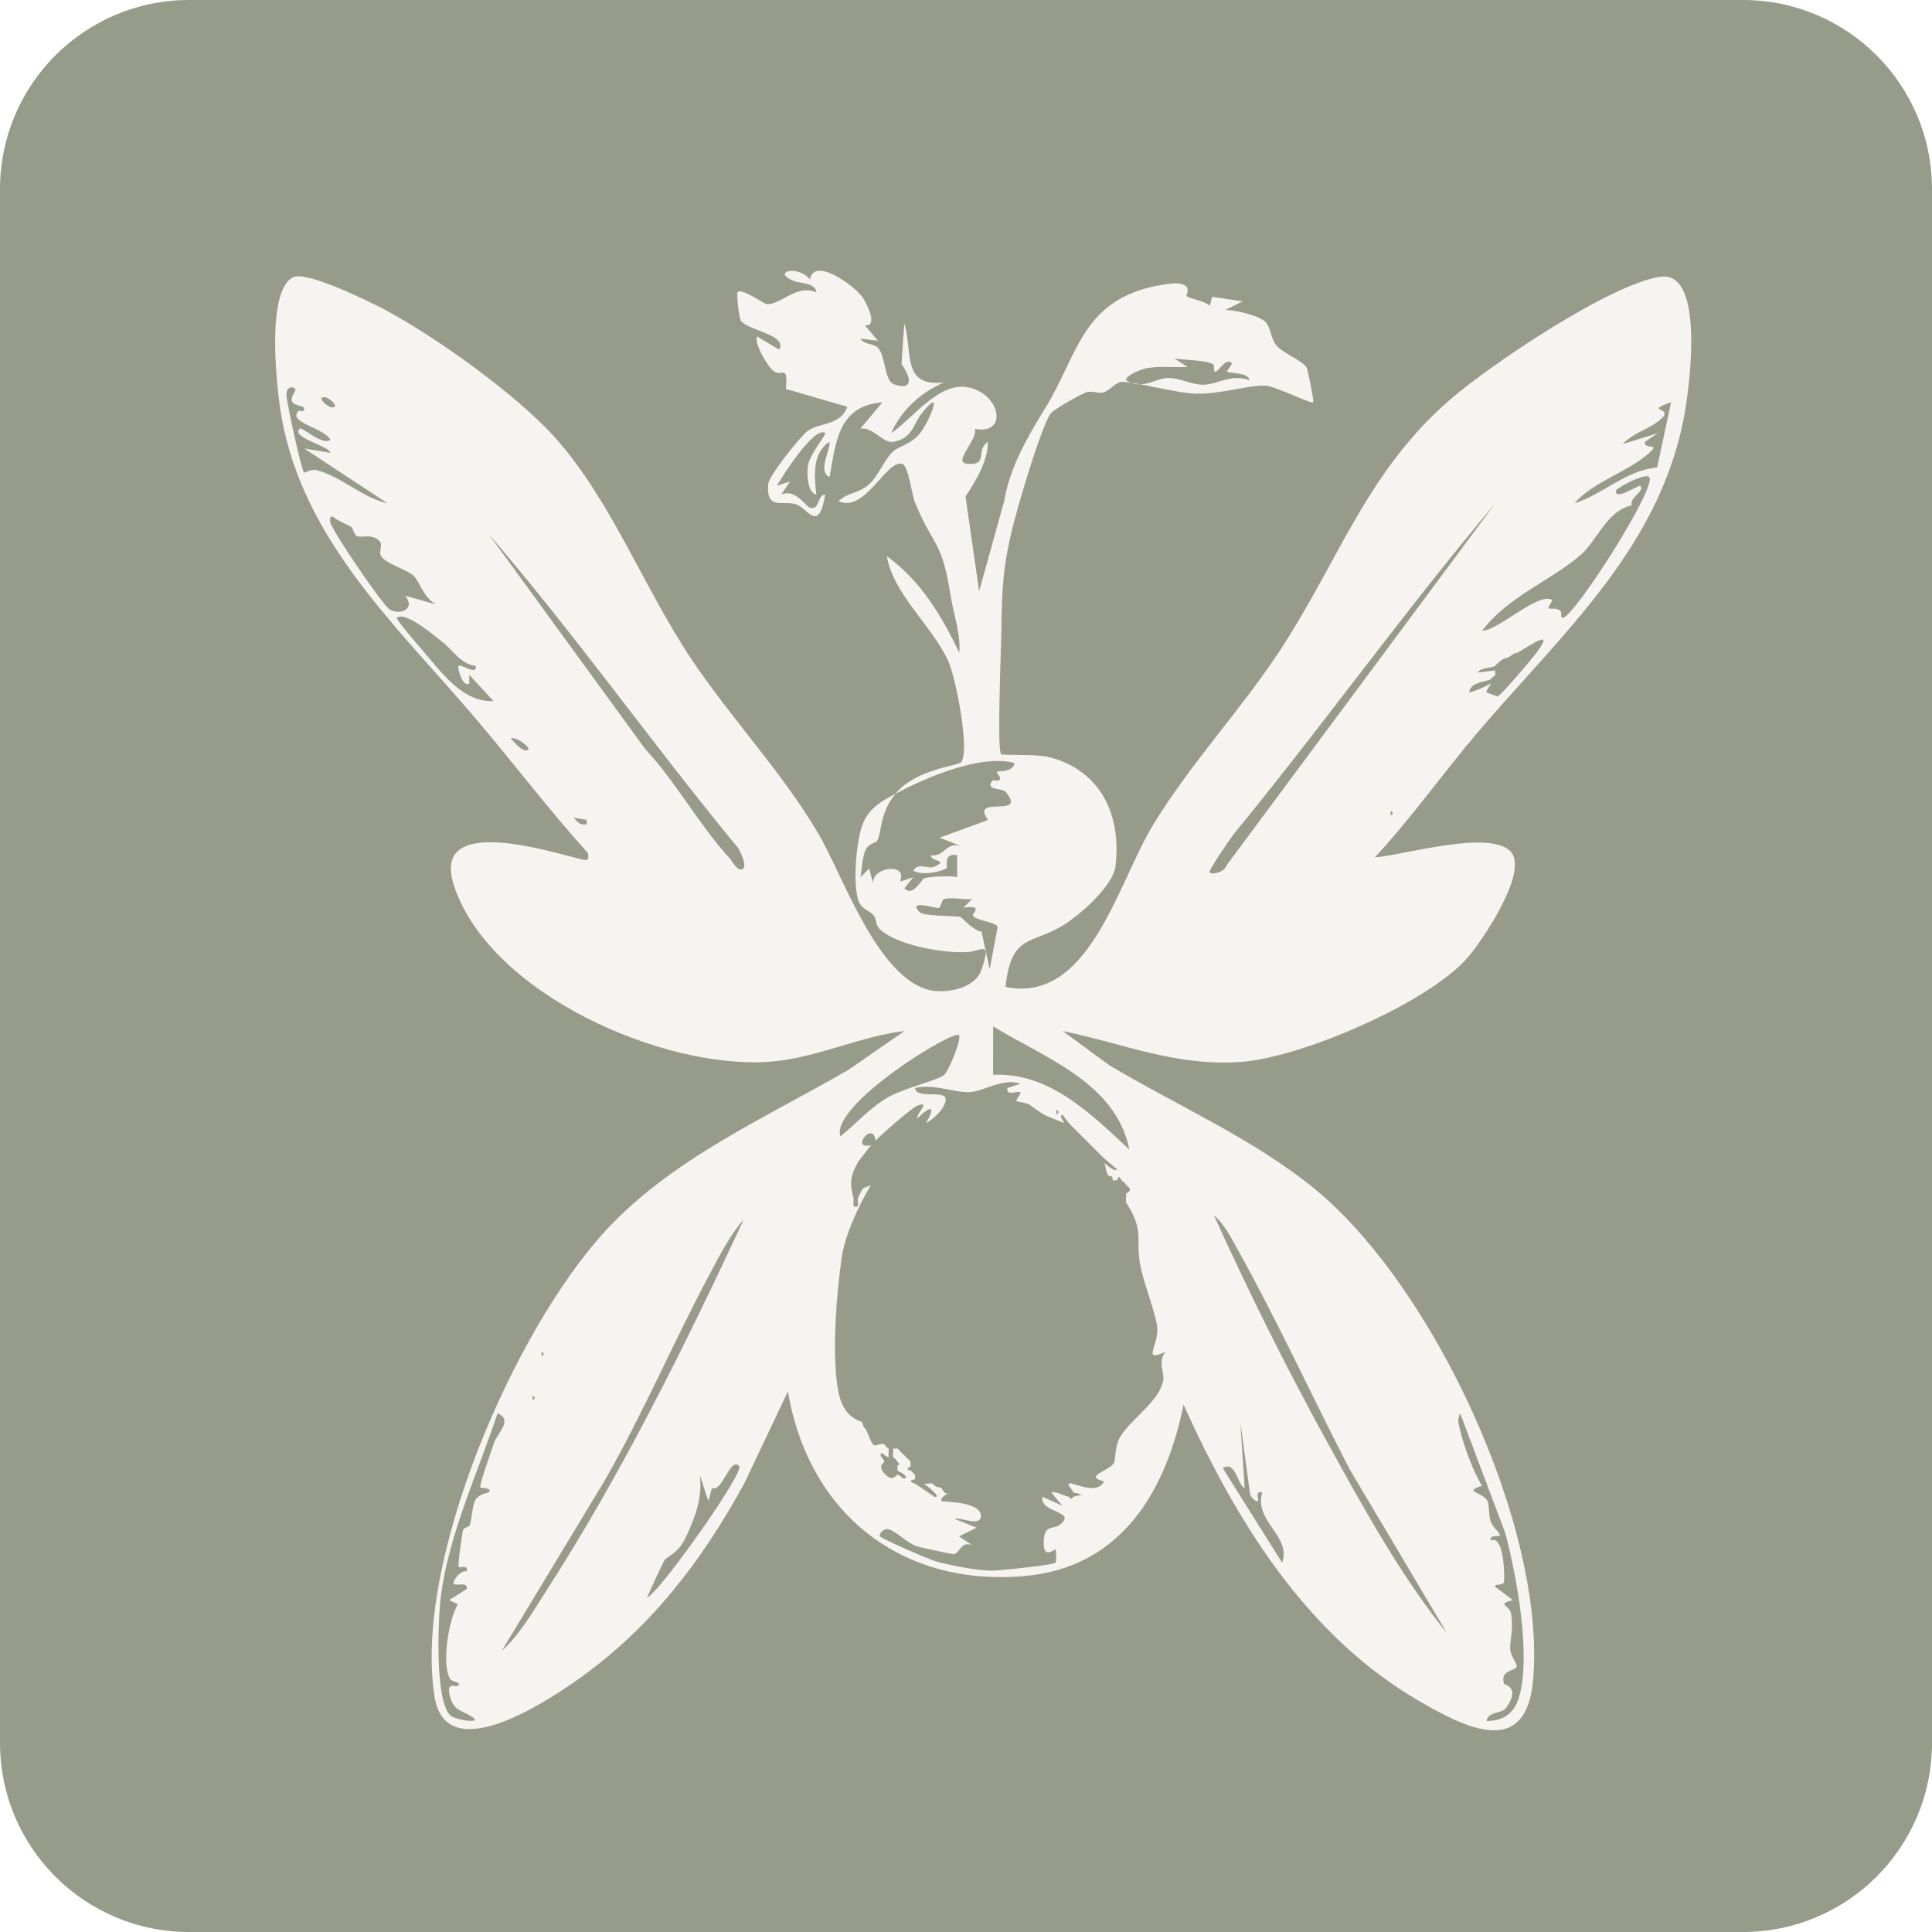
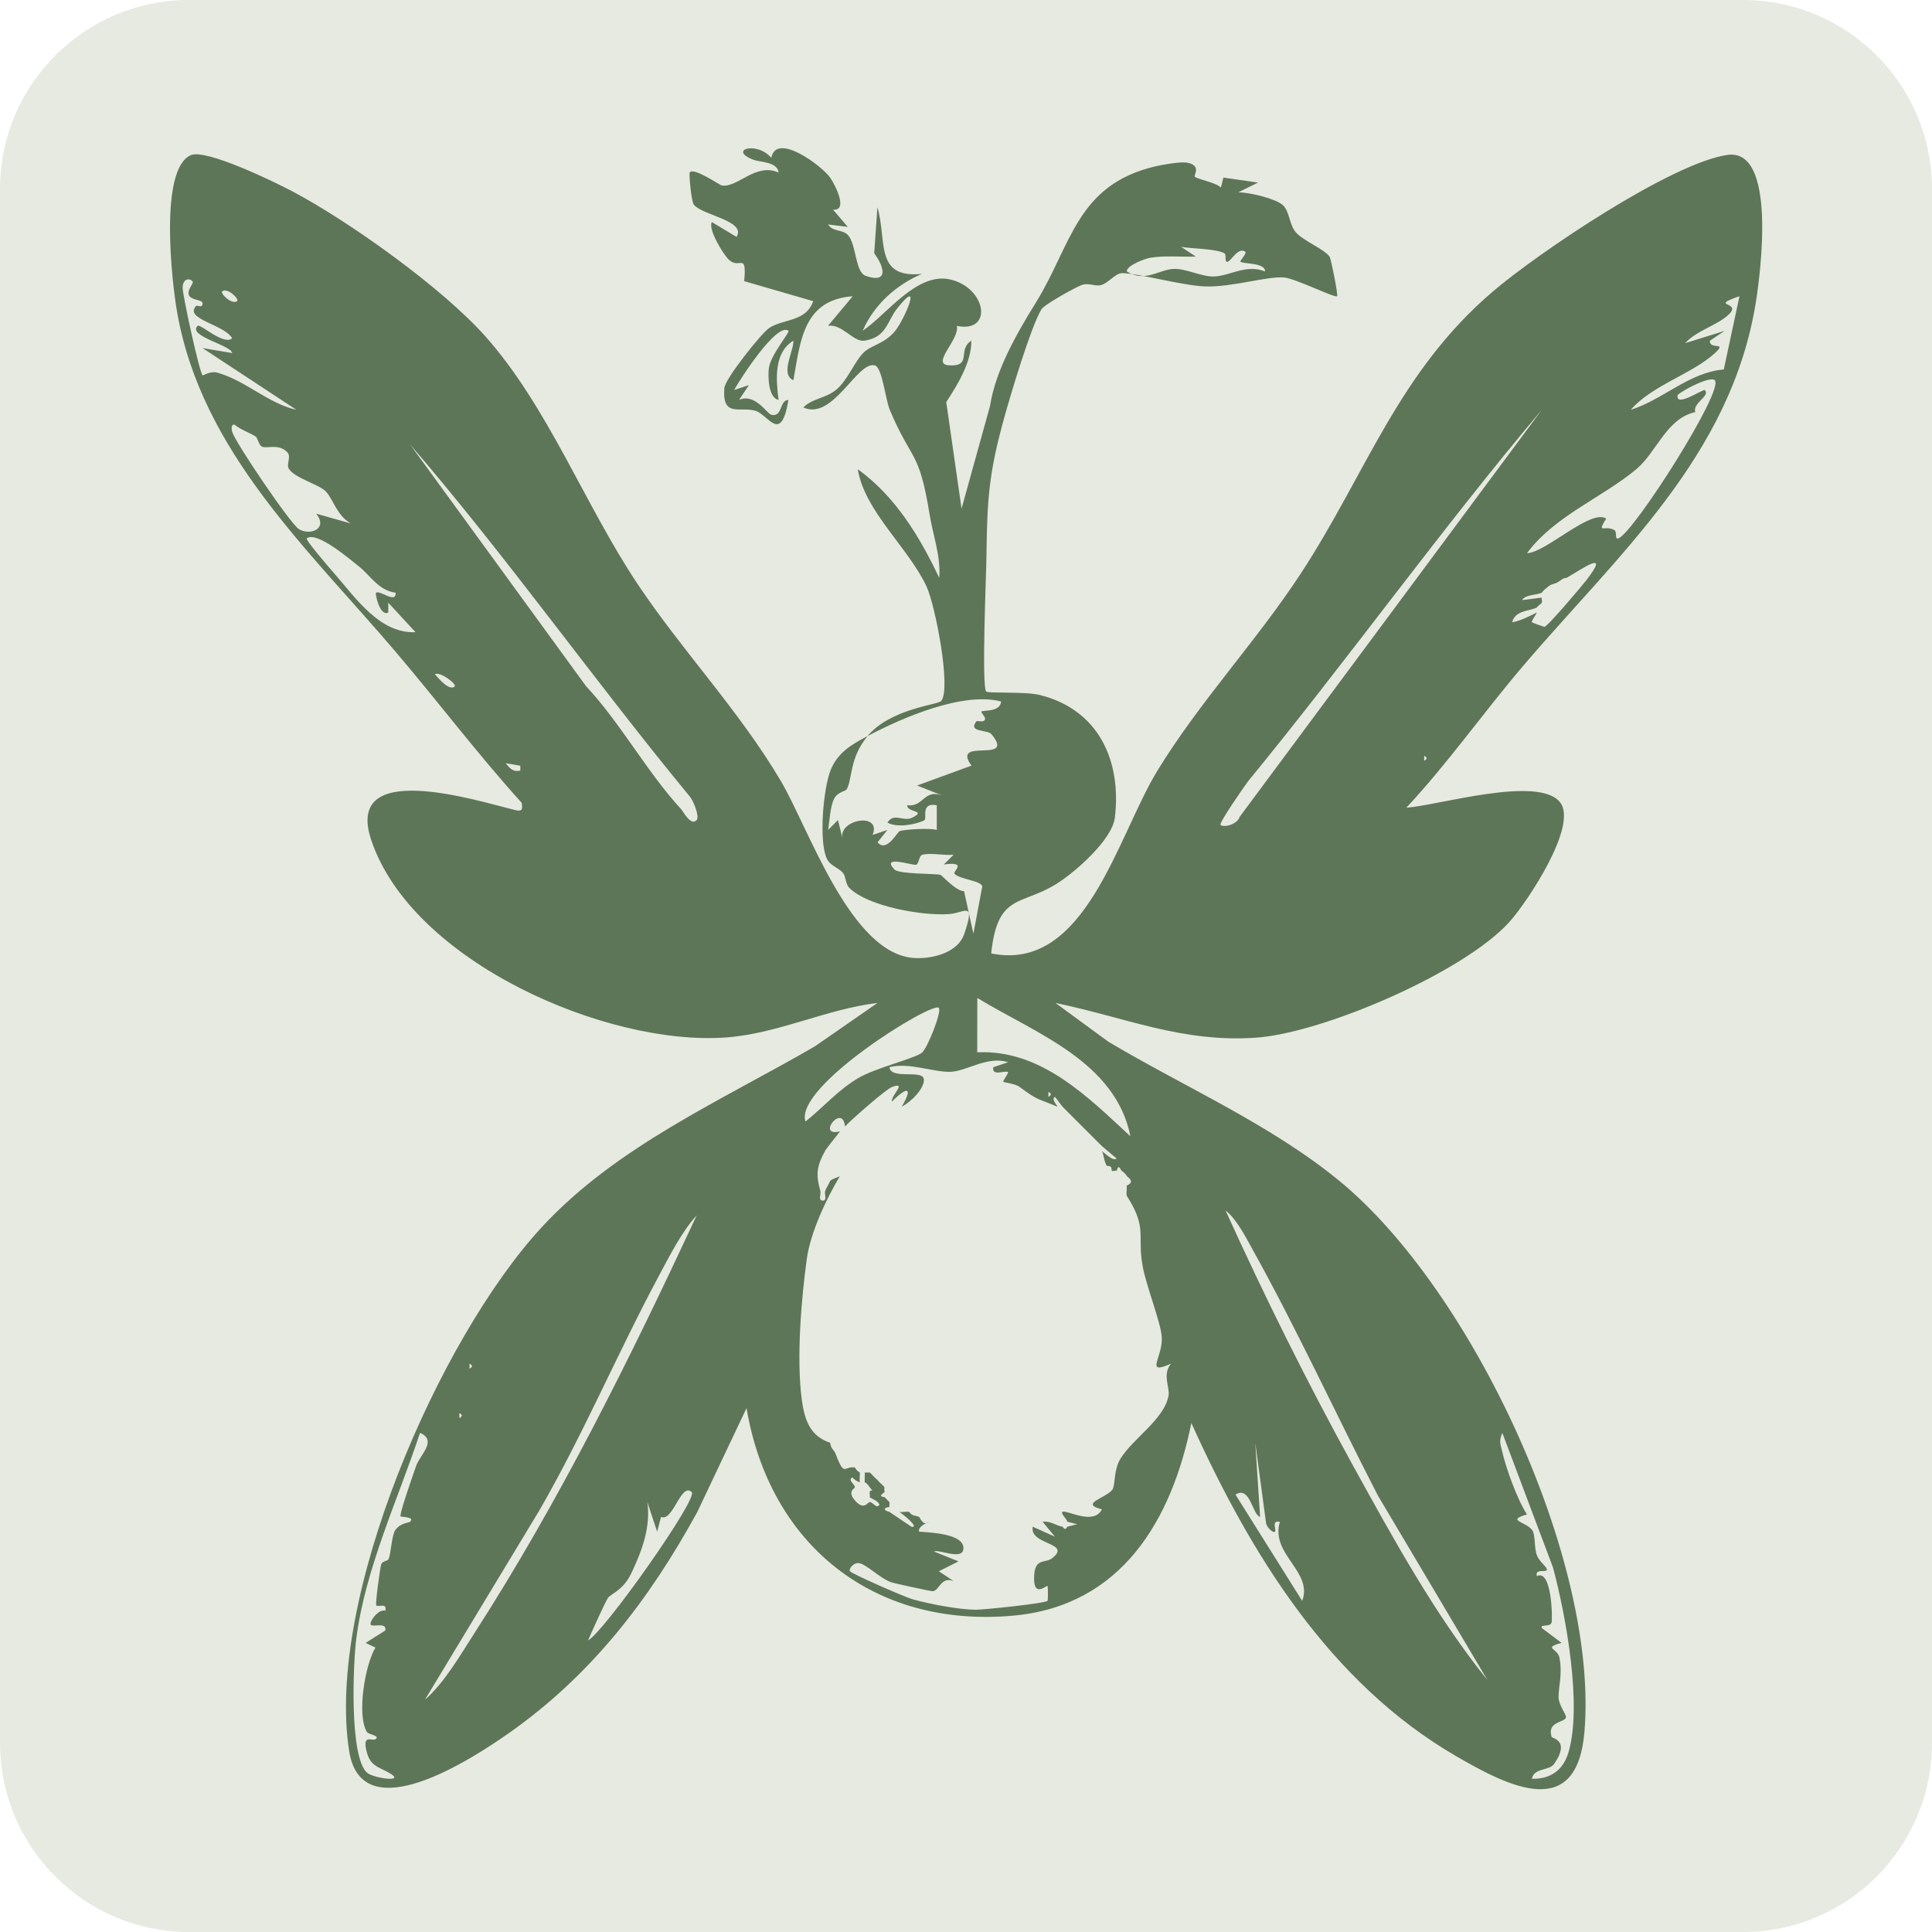
<svg xmlns="http://www.w3.org/2000/svg" id="Layer_2" data-name="Layer 2" viewBox="0 0 708.66 708.66">
  <defs>
    <style>
      .cls-1 {
-         fill: #979b8a;
+         fill: #5e7658;
      }

      .cls-2 {
-         fill: #f7f3f0;
+         fill: #e7eae1;
      }
    </style>
  </defs>
-   <g id="BACKGROUND">
-     <rect class="cls-1" width="708.66" height="708.66" rx="69.36" ry="69.36" />
-   </g>
  <g id="DIEGO_GONZALEZ" data-name="DIEGO GONZALEZ">
-     <path class="cls-2" d="M328.5,291.05c7.55-9,22.86-10.11,24.02-11.45,3.34-3.86-1.89-31.27-4.87-37.53-6.05-12.72-20.06-24.34-22.36-38.08,12.35,8.93,20.15,21.93,26.59,35.46.55-7.02-2.05-13.9-3.15-20.7-3.44-21.33-5.87-17.12-12.98-34.11-1.42-3.4-2.47-13.86-4.87-14.5-5.76-1.56-13.65,18.19-23.33,13.7,3-2.97,7.07-2.9,10.52-5.6,3.91-3.06,6.15-9.48,9.31-12.44,2.48-2.33,6.76-2.75,10.15-6.95,3.02-3.73,9.19-18.06.62-7.27-3.35,4.22-3.37,9.34-10.62,10.49-3.64.58-7.28-5.55-11.93-4.85l8.06-9.64c-16.06,1.21-17.04,14.32-19.36,27.38-4.46-1.89.21-9.65,0-12.89-6.47,3.95-5.67,12.82-4.84,19.34-3.38-.68-3.48-7.74-3.17-10.31.51-4.31,6.95-11.8,6.41-12.24-3.78-3-16.02,16.16-17.73,19.32l4.82-1.6-3.2,4.82c5.17-2.3,9.1,4.51,10.49,4.85,3.79.91,2.58-4.83,5.61-4.82-2.44,14.55-6.52,4.79-10.79,3.52-5.01-1.48-10.91,2.39-10.11-7.46.24-2.99,11.98-17.68,14.48-19.43,4.58-3.2,12.06-1.91,14.5-8.86l-22.51-6.53c.88-9.79-1.52-3.71-4.96-6.96-2.05-1.94-6.9-10.12-5.59-12.31l8.05,4.85c3.25-5.25-10.8-6.94-13.88-10.43-.92-1.05-1.65-10.08-1.4-10.55,1.05-1.96,9.82,4.08,10.39,4.18,5.13.96,11.11-7.55,18.6-4.2-.34-3.49-6.09-3.4-7.91-4.06-8.93-3.23.63-6.39,5.53-.75,1.61-8.55,16.62,2.69,19.23,6.52,1.88,2.75,5.83,10.92.9,10.39l4.83,5.64-6.44-.8c1.5,2.48,4.83,1.54,6.55,3.53,2.74,3.16,2.26,12.01,5.72,13.23,7.28,2.57,6.35-2.55,2.78-7.36l1.05-15.02c3.2,10.81-1.12,23.34,14.52,21.74-8.28,3.54-15.58,9.94-19.33,18.55,7.72-5.11,17.64-19.3,28.63-16.7,11.83,2.8,13.97,17.57,2.06,15.13,1.13,4.33-8.73,12.54-2.48,12.87,7.65.4,2.52-5.01,7.23-8.06.12,6.87-4.45,14.37-8.18,20.03l4.99,34.77,9.28-33.45c1.83-11.77,8.8-23.82,14.97-33.77,11.64-18.78,13.22-38.39,38.97-44.45,2.37-.56,8.04-1.54,10.08-1.25,5.23.76,2.36,4.22,2.8,4.63.96.86,6.78,1.85,8.52,3.52l.81-3.24,11.29,1.62-6.43,3.19c3.54-.03,12.06,2.02,14.45,4.1,2.26,1.95,2.04,6,4.16,8.74,2.19,2.84,9.56,5.67,11.21,8.22.35.55,2.79,12.29,2.4,12.82-.54.74-13.59-5.78-17.28-6.1-5.5-.48-16.69,3.14-25.5,2.94-7.44-.18-22.43-4.41-27.35-4.35-2.29.03-4.37,3.21-6.87,3.89-1.88.52-4.16-.87-6.36,0-2.25.88-12.15,6.34-13.09,7.92-3.49,5.85-9.84,27.17-11.97,34.79-5.16,18.43-5.74,27.02-5.95,45.5-.07,5.94-1.65,42.83-.08,44.41.62.62,12.8-.05,17.44,1.1,19.21,4.76,26.76,21.45,24.52,40.04-.86,7.14-12.72,17.59-18.83,21.46-11.77,7.45-19.43,3.04-21.51,22.83,30.72,6.29,41.12-38.14,54.15-59.5,13.82-22.64,32.33-42.26,46.83-64.41,21.4-32.69,31.73-65.62,62.71-92.06,14.79-12.62,58.24-41.91,76.49-44.52,16.12-2.31,10.8,38.52,9.27,48.06-8.1,50.39-45.15,82.49-76.16,118.93-12.86,15.12-24.3,31.45-37.86,45.98,10.25-.7,43.07-10.65,50.13-1.79,6.01,7.54-10.6,32.38-16.31,38.83-14.63,16.54-61.03,36.49-82.93,37.99-24.19,1.65-42.41-6.61-65.35-11.33l17.2,12.6c24.97,14.88,52.89,26.95,75.45,45.47,43.15,35.43,84.67,123.92,79.91,179.78-2.47,28.94-24.2,18.12-41.85,7.88-41.43-24.04-67.18-66.19-86.39-108.69-6.39,31.69-22.79,59.64-58.06,62.84-45.6,4.14-79.54-23.14-87.05-67.7l-16.08,33.9c-15.73,28.71-34.63,53.32-61.59,72.22-11.85,8.31-47.85,31.89-51.96,5.8-7.79-49.41,29.2-134.43,62.69-170.8,24.43-26.52,58.57-41.34,89.21-59.12l20.46-14.18c-16.75,2.01-32.25,9.94-49.19,11.24-39.08,3.01-102.83-24.74-116.01-64.52-8.76-26.43,34.14-12.82,46.8-9.69,2.44.6,2.69.02,2.31-2.32-14.34-15.86-27.24-32.94-41.08-49.22-28.44-33.46-63.29-65.15-71.33-110.85-1.75-9.93-5.92-46.69,4.47-51.21,4.95-2.15,27.38,8.75,33.26,11.87,18.73,9.94,48.58,31.32,62.62,47.01,20.44,22.82,32.6,55.12,49.74,80.85,14.67,22.02,33.33,41.54,46.84,64.41,9.21,15.59,22.86,56.82,43.77,57.79,5.88.27,14.02-1.77,16.08-7.87,3.72-11,.18-6.88-4.85-6.49-8.51.67-26.57-2.44-32.65-8.56-1.25-1.25-1.1-3.64-1.99-4.77-1.48-1.89-4.17-2.25-5.34-4.78-2.64-5.74-1.14-22.69,1.21-28.71,2.34-5.99,7.13-8.6,12.12-11.25-5.98,7.13-4.93,14.08-6.83,17.39-.38.67-2.93.79-4.1,3.06-1.28,2.51-1.49,7.23-1.95,10.18l3.19-3.21,1.61,6.43c-2.21-6.61,12.82-9.28,9.7-1.59l4.82-1.61-3.21,4.03c2.94,3.48,6.35-3.31,7.23-3.66,1.33-.53,9.91-1.1,12.1-.37v-8.06c-5.44-1.07-3.05,4.4-4.07,4.91-2.9,1.46-9.09,2.52-12.03.73,2.18-3.37,5.16-.14,8.07-1.58,5-2.47-1.75-1.61-1.62-4.06,5.36.68,5.3-5.26,11.27-3.26l-8.04-3.19,17.74-6.48c-6.87-9.53,14.71-.3,6.53-10.26-1.3-1.59-7.85-.49-4.9-4.22.26-.33,2.72.7,2.82-.84.04-.6-1.43-2.09-1.22-2.32.52-.54,6.18.26,6.43-3.29-12.41-3.24-32.19,5.23-43.53,11.27M444.89,133.55c-2.75-1.5-10.54-1.44-14.12-2.1l4.82,3.19c-4.97.15-9.96-.42-14.93.39-1.36.22-7.56,2.36-7.62,4.44,6.04,3.73,10.46-.61,15.26-.82,4.08-.18,8.9,2.5,12.97,2.47,5.26-.04,10.58-4.17,16.89-1.65.14-3-7.49-2.37-8.07-3.23-.15-.23,2.22-2.75,1.63-3.19-2.23-1.66-4.47,2.75-5.65,3.21-1.38.54-.31-2.25-1.18-2.72M108.32,142.74c-1.17-1.32-3.4-.77-3.23,2.38.16,3.05,5.46,27.22,6.47,28.26.17.17,2.49-1.51,4.78-.88,9.25,2.55,16.44,9.98,25.83,12.13l-30.62-20.15,9.66,1.63c-.29-2.59-14.7-5.54-11.26-8.88.82-.8,8.65,6.56,11.26,4.04-2.69-4.57-15.71-6.2-11.78-10.49.45-.49,1.99.89,2.13-.8.11-1.32-3.07-.95-4.22-2.38-1.34-1.66,1.51-4.26.98-4.86M122.83,149.15c.82-.64-3.15-4.51-4.84-3.19-.82.64,3.15,4.51,4.84,3.19M612.95,147.56c-10.71,3.71,1.85,1.44-4.02,6.44-3.85,3.28-10.08,4.88-13.7,8.88l12.89-4.02-4.82,3.23c-.19,3.14,5.94.11,1.64,4.05-7.43,6.81-20.57,10.51-27.45,18.49,10.54-3.33,19.02-12.21,30.35-13.16l5.11-23.9ZM604.89,174.97c-1.47-1.47-10.37,3.17-12.1,4.82-.9,4.34,8.39-2.11,8.87-1.6,1.85,1.98-4.09,4.18-3.13,7.18-9.32,2.01-12.65,13.06-19.09,18.51-10.91,9.23-26.79,15.3-35.8,27.51,5.99-.09,20.93-14.61,25.81-11.26-3.17,5.22-.44,1.94,2.69,3.73,1.01.58-.03,3.21,1.32,2.7,5.08-1.93,34.63-48.39,31.44-51.58M443.67,320.05c1.23.96,5.56-.28,6.22-2.63l98.56-132.78c-33,39.15-63.15,81.32-95.74,121.09-1.24,1.6-9.71,13.8-9.04,14.32M128.79,193.26c-2.25-1.33-4.73-2.12-6.78-3.78-1.22-.25-1.03,1.55-.77,2.38,1.13,3.64,18.89,29.82,21.69,31.65,3.48,2.27,9.76.07,5.7-5l11.28,3.2c-4.54-2.55-5.79-8-8.11-10.41-2.27-2.36-10.18-4.36-12.06-7.38-1.01-1.62.99-4.01-.67-5.59-2.93-2.79-6.75-.85-8.24-1.72-.99-.58-1.3-2.9-2.05-3.34M272.76,318.45c.99-1.11-1.09-6.54-2.49-7.97-30.99-37.6-59.33-77.78-90.99-114.56l57.39,78.83c11.19,11.95,19.99,28.17,30.93,40.01.8.86,3.28,5.79,5.17,3.68M162.37,235.56c-2.34-1.83-13.62-11.57-16.81-8.99-.56.45,7.8,10.1,8.84,11.29,7.26,8.3,14.96,19.78,26.62,19.31l-8.88-9.63v3.21c-2.77,1.43-4.36-6.21-4.01-6.45,1.37-.95,6.56,3.74,6.43,0-5.75-.8-8.13-5.57-12.2-8.75M556.53,239.46c-1.22-.06-2.33,1.25-3.23,1.61-1.3.53-1.93.42-3.22,1.61-.59.54-1.08.79-1.61,1.61-1.77.86-5.29.53-6.47,2.42l6.47-.81c-.22.4.21,1.15,0,1.61-.25.54-1.42,1.07-1.61,1.61-2.42,1.23-7.16.91-8.06,4.82,2.46-.38,5.8-2.04,8.06-3.21-.3.78-1.96,2.92-1.62,3.21.17.14,3.86,1.48,4.07,1.48,1.02-.02,12.22-13.32,13.66-15.18,8.15-10.52-1.38-3.66-6.43-.79M193.77,274.91c.94-.73-4.73-5.03-6.42-4.03,1.36,1.5,4.6,5.45,6.42,4.03M510.09,297.18v1.93c1.05-.54,1.05-1.08,0-1.61M215.22,300.74l-4.79-.84c1.43,1.74,2.44,2.95,4.79,2.42v-1.58ZM356.6,329.76c-3.2.35-7.2-.71-10.19,0-1.26.3-1.05,3.07-2.11,3.27-1.25.24-11.54-3.3-7.04,1.52,1.5,1.6,13.2,1.29,15.05,1.78.45.12,5.04,5.33,7.68,5.31l3.04,13.87,2.89-15.38c-.17-1.94-7.56-2.31-9.08-4.21-.58-.72,4.46-4.05-3.46-2.99l3.21-3.19ZM414.25,421.64c-4.91-24.5-31.09-33.63-49.95-45.14l-.03,17.74c20.79-.98,36.01,14.49,49.97,27.4M308.25,416.8c5.93-4.71,10.58-10.25,17.24-14.19,5.63-3.33,18.39-6.35,20.76-8.26,1.74-1.41,6.53-13.33,5.5-14.63-1.84-2.32-47.29,25.62-43.5,37.08M390.46,411.97c-7.07-2.93-6.3-1.99-12.41-6.47-1.52-1.12-5.07-1.38-5.3-1.66-.15-.18,1.81-3.01,1.61-3.14-1.02-.73-5.35,1.56-4.86-1.61l4.82-1.61c-6.58-2.18-13.47,2.87-18.65,3.11-5.42.26-13.66-3.19-20.03-1.5.41,4.2,11.02.6,11.23,4,.19,3.05-4.39,7.53-7.22,8.86,3.8-6.41,1.81-6.69-3.22-1.61-.4-1.98,5.21-6.65.04-4.78-1.94.7-13.34,10.7-15.34,12.88-.74-7.75-9.55,3.52-1.61,1.61-.58.7-4.58,5.78-4.77,6.14-2.87,5.25-3.17,7.8-1.68,13.21.32,1.17-.79,3.24.81,3.24s.41-2.15.81-3.24c.27-.75,1.11-2.07,1.61-3.22.68-.75,3.04-1.24,3.22-1.61-4.5,7.48-9.67,18.51-10.84,27.06-1.8,13.16-3.43,32.41-1.64,45.88.87,6.54,2.61,11.9,9.26,14.13.24,2,1.31,2.45,1.61,3.22,3.16,8.24,2.7,4.32,6.45,4.84.49.76.74,1.19,1.61,1.61.07,1.06-.13,2.18,0,3.22-.91-.27-1.78-.87-2.43-1.58-1.62.94.83,2.14.82,3.19,0,.47-2.47,1.21-.17,4.07,3.09,3.82,4.36.78,5,.77,1.11-.01,2.27,2.45,3.19.82-.66-1.39-2.37-1.72-3.19-2.43.17-.33-.07-1.03,0-1.61.16-1.26,1.75.46,0-1.61-.51-.61-.58-1.11-1.61-1.61-.09-1.06.08-2.16,0-3.22.48.09,1.11.02,1.61,0,.54.34,1.03,1.12,1.61,1.61.56.47,1.11,1.07,1.61,1.61.5.54,1.21,1.05,1.61,1.61-.15.33.03,1.04,0,1.61-.01.16-2.53,1.36,0,1.61l1.61,1.61c.08.51-.02,1.09,0,1.61-2.06.29-2.02,1.05,0,1.61l7.23,4.87c2.78.32-2.92-4.19-4-4.87.98.2,2.28-.22,3.23,0,1.13,1.55,2.27,1.12,3.22,1.61.31.16,1.28,3.23,3.22,1.61-1.14.58-3.61,1.64-3.22,3.21,3.32.29,14.93.59,14.47,5.67-.35,3.81-8.07-.03-9.63.82l8.04,3.23-6.42,3.22,4.82,3.19c-4.36-1.64-4.69,3.55-7.05,3.3-1.1-.12-12.32-2.54-13.42-2.94-3.44-1.25-7.69-5.54-10.06-6.14-2.2-.55-3.73,1.94-3.32,2.53.65.93,18,8.51,20.62,9.23,5.55,1.52,14.97,3.34,20.5,3.37,2.58.01,22.58-2.05,23.38-2.91.17-.18.15-4.57-.02-4.84-.25-.38-4.98,4.46-4.33-3.8.41-5.33,3.65-3.59,5.76-5.2,6.85-5.23-7.48-4.27-6.24-10.33l7.21,3.25-4-4.85c2.41-.4,4.22,1.21,6.45,1.6.27.05.72,1.61,1.61,0l3.24-.81-3.24-.81c-.12-.79-2.28-2.76-1.61-3.21,1.24-.83,10.19,4.6,12.89-.83-7.43-1.89,1.15-3.58,3.38-6.38,1.08-1.34.32-6.32,2.68-10.14,4.1-6.65,14.22-12.78,15.69-20.56.49-2.62-2.16-6.99.82-10.45-8.92,4-2.47-2.18-3.05-8.89-.43-4.98-5.08-16.51-6.24-22.96-1.84-10.26,1.66-12.21-5.21-22.98-.16-1.02.17-2.21,0-3.23,3.04-1.37.28-2.7,0-3.22-.36-.67-1-1.18-1.61-1.61-.33-.24-1.02-2.59-1.61,0-.36-.26-1.25.25-1.61,0-.24-.37.31-1.77-1.61-1.61-1.04-1.61-1-3.77-1.61-4.84,1.12.83,3.62,3.4,4.8,2.44l-4.8-4.05-1.61-1.61c-.53-.55-1.07-1.08-1.61-1.61-.54-.53-1.07-1.08-1.61-1.61-.54-.54-1.07-1.08-1.61-1.61-.54-.53-1.08-1.07-1.61-1.61-.54-.54-1.08-1.07-1.61-1.61-.53-.54-1.06-1.09-1.61-1.61l-1.61-1.61-2.44-3.19c-1.22.67.22,2.11.82,3.19M387.5,406.51v2.23c1.05-.54,1.05-1.07,0-1.61M530.71,598.99l-35.73-60.18c-13.73-26.58-26.26-53.97-40.8-80.12-2.33-4.18-5.17-9.92-8.89-12.86,12.82,28.24,26.66,56.14,41.63,83.31,13.04,23.68,26.87,48.89,43.79,69.85M184.11,605.44c6.42-5.64,11.43-14.42,16.14-21.73,27.82-43.19,50.83-89.75,72.5-136.27-4.76,5.16-8.75,13.05-12.11,19.31-13.59,25.33-24.79,51.97-39.19,76.9l-37.35,61.79ZM198.65,495.97v1.45c1.05-.54,1.05-1.08,0-1.61M195.34,512.53v1.01c1.05-.54,1.05-1.08,0-1.61M176.19,545.65c-.59-.63,4.26-14.11,5.03-16.43,1.17-3.54,7.09-8.35,1.29-10.83-7.16,21.63-17.88,44.32-20.79,67.09-1.07,8.37-2.28,38.33,3.45,43.72,1.94,1.83,13.23,3.44,7.22.07-3.61-2.03-6.21-2.17-7.38-7.24-1.27-5.48,1.85-2.95,2.95-3.71,1.73-1.18-2.25-1.46-2.81-2.39-3.3-5.47-.62-21.83,2.81-27.5l-3.21-1.52,6.43-4.06c.64-3.26-5.27-.39-4.82-2.39.36-1.55,2.81-4.62,4.82-4.06.66-2.77-2.35-1.01-2.94-1.75-.41-.53,1.23-11.99,1.57-13.29.33-1.3,2.18-1.04,2.5-1.94.77-2.15,1-7.85,2.18-9.41,1.77-2.35,4.3-2.24,4.75-2.64,1.78-1.58-2.9-1.56-3.06-1.73M545.24,631.22c5.88.19,10.1-2.73,11.83-8.31,4.72-15.24-.76-44.99-4.95-60.62l-16.53-43.9c-1.11,2.7-.69,3.29-.15,5.68,1.35,5.93,4.99,15.99,8.19,20.92-7.04,2.06-.26,2.28,1.76,5.2.95,1.37.63,5.42,1.32,7.69.71,2.34,2.91,3.73,3.36,4.84.67,1.62-4.03-.42-3.21,2.39,4.92-2.43,5.12,13.95,4.79,15.15-.45,1.62-3.78.42-3.18,1.8l6.44,4.85c-6.24,1.68-1.27,1.74-.69,4.83,1.01,5.4-.28,9.14-.28,12.85,0,2.59,2.51,5.62,2.42,6.57-.2,1.82-6.28,1.21-4.7,6.39.16.53,6.22,1.14.83,8.85-1.61,2.3-6.55,1.22-7.24,4.83M461.39,550.62c-.68.57-2.76-1.64-2.89-2.75l-3.54-26.27,1.58,24.17c-2.51-.54-3.21-10.31-8.03-7.26l21.76,34.67c3.63-9.59-10.48-15.16-7.28-25.78-2.93-.64-1.02,2.72-1.61,3.22M271.16,537.74c-3.48-3.47-6.11,9.81-10.03,8.05l-1.28,4.82-3.19-9.66c1.13,8.11-1.67,15.64-5.05,22.84-2.55,5.43-5.58,6.43-7.58,8.15-.72.62-5.72,11.84-6.71,14.14,5.25-2.75,35.93-46.26,33.84-48.35" />
+     <g>
+       <rect class="cls-2" width="708.66" height="708.66" rx="69.36" ry="69.36" />
+       <path class="cls-1" d="M318.22,269.98c8.49-10.12,25.7-11.37,27.01-12.87,3.75-4.34-2.12-35.16-5.47-42.2-6.81-14.3-22.56-27.36-25.14-42.82,13.88,10.04,22.65,24.66,29.9,39.87.61-7.89-2.31-15.62-3.54-23.27-3.87-23.98-6.6-19.25-14.6-38.35-1.6-3.82-2.78-15.58-5.48-16.31-6.48-1.75-15.35,20.45-26.24,15.41,3.37-3.34,7.95-3.26,11.83-6.3,4.4-3.44,6.92-10.66,10.47-13.99,2.79-2.62,7.6-3.09,11.41-7.81,3.4-4.19,10.33-20.31.7-8.18-3.77,4.75-3.78,10.5-11.94,11.8-4.1.65-8.18-6.24-13.41-5.46l9.07-10.84c-18.06,1.36-19.16,16.1-21.77,30.79-5.01-2.13.23-10.86,0-14.49-7.28,4.44-6.37,14.41-5.44,21.74-3.8-.76-3.91-8.71-3.57-11.6.57-4.85,7.82-13.27,7.21-13.76-4.25-3.37-18.02,18.17-19.94,21.72l5.42-1.8-3.6,5.42c5.81-2.59,10.23,5.07,11.8,5.45,4.26,1.03,2.9-5.43,6.3-5.42-2.74,16.36-7.34,5.38-12.13,3.96-5.64-1.67-12.27,2.69-11.37-8.39.27-3.36,13.47-19.88,16.28-21.85,5.14-3.6,13.56-2.15,16.3-9.96l-25.31-7.34c.99-11-1.71-4.17-5.58-7.83-2.31-2.19-7.76-11.38-6.28-13.85l9.05,5.45c3.66-5.9-12.14-7.81-15.6-11.73-1.04-1.18-1.86-11.33-1.58-11.86,1.18-2.21,11.04,4.58,11.69,4.7,5.77,1.08,12.49-8.49,20.92-4.72-.38-3.93-6.84-3.83-8.89-4.57-10.04-3.63.71-7.18,6.22-.84,1.81-9.61,18.68,3.03,21.62,7.33,2.11,3.09,6.55,12.28,1.01,11.68l5.43,6.34-7.24-.9c1.69,2.79,5.43,1.73,7.36,3.97,3.08,3.55,2.54,13.5,6.43,14.87,8.19,2.89,7.14-2.86,3.13-8.28l1.18-16.88c3.6,12.16-1.26,26.24,16.33,24.45-9.31,3.97-17.52,11.17-21.73,20.85,8.68-5.74,19.83-21.7,32.19-18.78,13.3,3.15,15.71,19.75,2.32,17.01,1.27,4.87-9.81,14.1-2.79,14.47,8.6.45,2.83-5.64,8.12-9.06.13,7.72-5.01,16.16-9.19,22.53l5.61,39.09,10.43-37.61c2.06-13.23,9.9-26.78,16.83-37.97,13.08-21.12,14.86-43.16,43.81-49.97,2.66-.63,9.04-1.73,11.33-1.4,5.88.85,2.65,4.75,3.15,5.2,1.08.97,7.62,2.07,9.58,3.96l.91-3.64,12.7,1.82-7.23,3.59c3.97-.03,13.56,2.27,16.25,4.61,2.54,2.19,2.3,6.75,4.68,9.83,2.46,3.19,10.74,6.37,12.61,9.24.4.61,3.13,13.82,2.7,14.41-.61.83-15.28-6.5-19.43-6.86-6.19-.54-18.77,3.53-28.67,3.3-8.36-.2-25.22-4.96-30.75-4.89-2.57.03-4.91,3.61-7.73,4.38-2.12.58-4.68-.98-7.16,0-2.53.99-13.66,7.13-14.72,8.9-3.92,6.58-11.06,30.55-13.46,39.11-5.8,20.72-6.45,30.38-6.69,51.16-.07,6.68-1.86,48.16-.09,49.93.69.7,14.39-.06,19.61,1.24,21.6,5.35,30.09,24.11,27.57,45.02-.97,8.02-14.3,19.78-21.17,24.12-13.24,8.38-21.85,3.42-24.19,25.67,34.54,7.07,46.23-42.88,60.89-66.9,15.53-25.45,36.35-47.52,52.66-72.43,24.06-36.76,35.67-73.78,70.51-103.51,16.63-14.19,65.48-47.12,86-50.06,18.12-2.59,12.15,43.31,10.42,54.03-9.11,56.66-50.77,92.75-85.63,133.72-14.46,17-27.32,35.36-42.57,51.7,11.53-.79,48.43-11.97,56.37-2.01,6.75,8.48-11.92,36.4-18.34,43.66-16.45,18.59-68.62,41.03-93.25,42.71-27.2,1.86-47.69-7.43-73.48-12.74l19.34,14.17c28.08,16.73,59.47,30.3,84.83,51.12,48.52,39.84,95.2,139.33,89.85,202.14-2.78,32.54-27.21,20.37-47.05,8.85-46.58-27.03-75.54-74.43-97.13-122.21-7.19,35.63-25.63,67.06-65.28,70.66-51.27,4.65-89.43-26.02-97.88-76.12l-18.07,38.12c-17.69,32.28-38.94,59.95-69.26,81.2-13.33,9.34-53.8,35.86-58.42,6.52-8.76-55.56,32.83-151.15,70.49-192.05,27.47-29.82,65.86-46.49,100.3-66.47l23-15.94c-18.83,2.26-36.26,11.18-55.31,12.64-43.94,3.38-115.62-27.82-130.44-72.54-9.85-29.72,38.38-14.41,52.63-10.9,2.74.67,3.02.02,2.6-2.61-16.12-17.83-30.62-37.04-46.19-55.34-31.98-37.62-71.16-73.26-80.2-124.64-1.96-11.16-6.65-52.5,5.03-57.58,5.56-2.42,30.79,9.84,37.4,13.35,21.06,11.18,54.62,35.22,70.41,52.85,22.98,25.66,36.66,61.98,55.93,90.9,16.5,24.76,37.48,46.7,52.66,72.42,10.36,17.53,25.7,63.89,49.22,64.98,6.61.31,15.76-1.99,18.08-8.84,4.19-12.36.2-7.74-5.46-7.29-9.57.75-29.88-2.74-36.72-9.63-1.4-1.41-1.24-4.09-2.24-5.36-1.67-2.12-4.69-2.53-6.01-5.38-2.97-6.45-1.28-25.51,1.36-32.28,2.63-6.74,8.02-9.67,13.63-12.65-6.73,8.02-5.55,15.84-7.69,19.55-.43.75-3.3.89-4.6,3.44-1.44,2.82-1.68,8.13-2.19,11.44l3.59-3.61,1.81,7.23c-2.48-7.43,14.41-10.44,10.91-1.79l5.42-1.81-3.61,4.53c3.3,3.92,7.14-3.72,8.12-4.11,1.49-.59,11.14-1.24,13.6-.42v-9.06c-6.11-1.2-3.43,4.95-4.57,5.52-3.26,1.64-10.22,2.83-13.53.82,2.45-3.79,5.8-.16,9.07-1.78,5.62-2.78-1.97-1.81-1.82-4.56,6.03.76,5.96-5.91,12.67-3.66l-9.04-3.58,19.94-7.29c-7.72-10.72,16.54-.34,7.35-11.53-1.46-1.78-8.83-.55-5.51-4.75.29-.37,3.05.79,3.17-.95.05-.67-1.61-2.35-1.37-2.6.58-.6,6.95.29,7.23-3.7-13.95-3.65-36.19,5.88-48.94,12.67M449.09,92.89c-3.1-1.68-11.85-1.62-15.87-2.36l5.42,3.59c-5.59.17-11.2-.47-16.79.44-1.53.25-8.5,2.65-8.56,5,6.79,4.19,11.76-.68,17.16-.92,4.58-.2,10.01,2.81,14.58,2.78,5.91-.04,11.89-4.69,18.99-1.85.15-3.37-8.42-2.66-9.07-3.63-.17-.26,2.5-3.09,1.83-3.58-2.51-1.87-5.03,3.09-6.36,3.61-1.55.6-.35-2.53-1.33-3.06M70.65,103.22c-1.32-1.48-3.82-.86-3.63,2.67.18,3.43,6.14,30.61,7.28,31.78.19.19,2.8-1.7,5.38-.99,10.4,2.87,18.48,11.22,29.04,13.64l-34.43-22.65,10.86,1.83c-.33-2.92-16.53-6.23-12.66-9.98.92-.9,9.73,7.38,12.66,4.54-3.02-5.14-17.67-6.97-13.25-11.8.5-.55,2.24,1.01,2.4-.9.13-1.49-3.45-1.07-4.75-2.68-1.51-1.87,1.7-4.79,1.1-5.46M86.97,110.44c.92-.72-3.55-5.07-5.44-3.59-.92.72,3.55,5.07,5.44,3.59M638.04,108.65c-12.04,4.17,2.08,1.62-4.52,7.24-4.33,3.68-11.33,5.49-15.4,9.98l14.49-4.52-5.42,3.63c-.21,3.53,6.68.12,1.84,4.55-8.35,7.66-23.13,11.82-30.86,20.79,11.85-3.74,21.38-13.73,34.12-14.8l5.75-26.87ZM628.98,139.47c-1.65-1.65-11.66,3.57-13.6,5.42-1.01,4.88,9.44-2.38,9.97-1.8,2.07,2.23-4.6,4.7-3.52,8.07-10.48,2.26-14.22,14.68-21.47,20.81-12.27,10.37-30.12,17.21-40.25,30.93,6.73-.1,23.53-16.43,29.02-12.66-3.57,5.87-.5,2.19,3.02,4.19,1.14.65-.03,3.61,1.49,3.04,5.71-2.17,38.93-54.41,35.35-57.99M447.71,302.59c1.38,1.08,6.25-.31,6.99-2.96l110.82-149.29c-37.1,44.02-71.01,91.43-107.65,136.15-1.39,1.8-10.91,15.52-10.17,16.1M93.67,160.03c-2.53-1.49-5.32-2.38-7.62-4.25-1.37-.28-1.15,1.74-.87,2.67,1.27,4.1,21.24,33.53,24.39,35.58,3.91,2.55,10.97.08,6.41-5.62l12.68,3.59c-5.1-2.87-6.51-8.99-9.12-11.71-2.56-2.65-11.45-4.91-13.56-8.3-1.14-1.83,1.12-4.5-.75-6.28-3.3-3.14-7.59-.95-9.26-1.94-1.11-.66-1.46-3.26-2.3-3.75M255.55,300.79c1.12-1.25-1.23-7.35-2.81-8.96-34.84-42.27-66.7-87.45-102.31-128.8l64.52,88.64c12.58,13.43,22.47,31.67,34.77,44.99.9.97,3.69,6.52,5.82,4.13M131.43,207.59c-2.63-2.06-15.31-13.01-18.9-10.11-.63.51,8.77,11.35,9.94,12.7,8.16,9.33,16.82,22.24,29.94,21.71l-9.99-10.83v3.61c-3.11,1.61-4.9-6.98-4.51-7.25,1.54-1.07,7.37,4.21,7.23,0-6.46-.9-9.14-6.26-13.71-9.84M574.61,211.97c-1.37-.06-2.62,1.4-3.63,1.81-1.46.6-2.17.47-3.62,1.81-.66.61-1.21.88-1.81,1.81-1.99.96-5.95.6-7.27,2.72l7.27-.91c-.25.45.23,1.29,0,1.81-.28.61-1.6,1.2-1.81,1.81-2.72,1.38-8.05,1.02-9.06,5.42,2.76-.43,6.52-2.29,9.06-3.61-.34.88-2.2,3.29-1.83,3.61.19.16,4.34,1.67,4.58,1.67,1.15-.02,13.73-14.98,15.36-17.07,9.16-11.83-1.55-4.12-7.23-.89M166.73,251.84c1.05-.82-5.32-5.66-7.22-4.53,1.53,1.69,5.17,6.12,7.22,4.53M522.39,276.87v2.17c1.18-.6,1.18-1.21,0-1.81M190.85,280.87l-5.39-.94c1.61,1.96,2.74,3.32,5.39,2.72v-1.78ZM349.81,313.51c-3.6.39-8.1-.8-11.45.01-1.42.34-1.18,3.45-2.38,3.68-1.41.27-12.98-3.71-7.92,1.71,1.68,1.8,14.84,1.45,16.92,2,.51.13,5.67,6,8.64,5.97l3.42,15.6,3.25-17.3c-.19-2.19-8.5-2.6-10.21-4.73-.65-.81,5.02-4.56-3.89-3.36l3.61-3.59ZM414.64,416.81c-5.52-27.55-34.96-37.81-56.16-50.76l-.03,19.94c23.37-1.1,40.49,16.29,56.19,30.81M295.45,411.37c6.66-5.3,11.9-11.53,19.38-15.95,6.33-3.74,20.68-7.14,23.34-9.29,1.96-1.58,7.35-14.99,6.19-16.45-2.07-2.6-53.17,28.81-48.91,41.69M387.89,405.94c-7.95-3.29-7.09-2.24-13.95-7.28-1.71-1.26-5.7-1.55-5.96-1.87-.17-.2,2.03-3.38,1.81-3.53-1.15-.82-6.02,1.75-5.46-1.81l5.42-1.81c-7.4-2.45-15.14,3.23-20.97,3.5-6.09.29-15.36-3.58-22.52-1.69.46,4.72,12.39.67,12.62,4.49.21,3.43-4.94,8.46-8.12,9.96,4.28-7.21,2.03-7.52-3.62-1.81-.45-2.23,5.86-7.47.05-5.38-2.18.78-14.99,12.04-17.25,14.48-.83-8.72-10.74,3.96-1.81,1.81-.65.79-5.14,6.5-5.36,6.9-3.23,5.9-3.57,8.77-1.89,14.85.37,1.32-.89,3.64.91,3.64s.46-2.42.91-3.64c.31-.85,1.25-2.32,1.81-3.62.77-.84,3.42-1.39,3.62-1.81-5.06,8.42-10.87,20.82-12.19,30.42-2.03,14.8-3.85,36.44-1.85,51.59.98,7.35,2.94,13.38,10.41,15.88.26,2.25,1.48,2.75,1.81,3.62,3.55,9.26,3.04,4.86,7.25,5.44.56.85.83,1.33,1.81,1.81.07,1.19-.14,2.45,0,3.62-1.02-.31-2-.98-2.73-1.77-1.83,1.06.93,2.41.92,3.59,0,.53-2.78,1.36-.19,4.57,3.47,4.29,4.91.88,5.63.86,1.25-.01,2.56,2.75,3.59.92-.75-1.56-2.67-1.94-3.59-2.73.19-.37-.08-1.16,0-1.81.18-1.41,1.97.52,0-1.81-.58-.69-.65-1.24-1.81-1.81-.1-1.2.09-2.43,0-3.62.54.1,1.25.02,1.81,0,.6.38,1.16,1.26,1.81,1.81.63.53,1.25,1.21,1.81,1.81.57.61,1.36,1.18,1.81,1.81-.17.37.04,1.17,0,1.81-.01.18-2.84,1.53,0,1.81l1.81,1.81c.09.58-.03,1.22,0,1.81-2.31.33-2.27,1.18,0,1.81l8.12,5.47c3.12.36-3.28-4.71-4.5-5.47,1.1.23,2.56-.25,3.63,0,1.27,1.74,2.56,1.26,3.62,1.81.35.18,1.44,3.64,3.62,1.81-1.29.65-4.06,1.85-3.62,3.61,3.73.33,16.79.66,16.27,6.37-.39,4.28-9.07-.03-10.83.92l9.04,3.63-7.22,3.62,5.42,3.59c-4.9-1.84-5.27,3.99-7.93,3.71-1.23-.13-13.85-2.86-15.09-3.3-3.87-1.4-8.65-6.22-11.31-6.9-2.47-.62-4.19,2.19-3.73,2.85.73,1.04,20.24,9.57,23.19,10.38,6.24,1.71,16.83,3.76,23.04,3.78,2.9.01,25.38-2.31,26.29-3.27.19-.2.17-5.14-.02-5.44-.28-.43-5.6,5.02-4.87-4.27.46-5.99,4.11-4.04,6.47-5.85,7.7-5.88-8.41-4.81-7.01-11.62l8.11,3.65-4.49-5.46c2.71-.45,4.74,1.36,7.25,1.8.31.05.81,1.81,1.81,0l3.64-.91-3.64-.91c-.13-.89-2.57-3.1-1.81-3.61,1.4-.94,11.46,5.17,14.49-.93-8.36-2.12,1.29-4.03,3.8-7.17,1.21-1.51.36-7.11,3.01-11.41,4.62-7.48,15.98-14.36,17.64-23.12.56-2.94-2.43-7.86.92-11.75-10.03,4.49-2.78-2.45-3.43-9.99-.49-5.6-5.71-18.56-7.01-25.82-2.06-11.54,1.87-13.73-5.86-25.84-.18-1.15.19-2.48,0-3.63,3.42-1.54.31-3.04,0-3.62-.4-.75-1.13-1.32-1.81-1.81-.38-.27-1.15-2.91-1.81,0-.4-.29-1.41.28-1.81,0-.26-.41.35-1.99-1.81-1.81-1.17-1.81-1.12-4.24-1.81-5.44,1.26.94,4.08,3.82,5.4,2.74l-5.4-4.55-1.81-1.81c-.59-.62-1.2-1.21-1.81-1.81-.61-.6-1.21-1.21-1.81-1.81-.6-.6-1.2-1.22-1.81-1.81-.61-.6-1.21-1.21-1.81-1.81-.6-.61-1.21-1.2-1.81-1.81-.6-.61-1.19-1.22-1.81-1.81l-1.81-1.81-2.74-3.59c-1.37.76.25,2.37.92,3.59M384.56,399.8v2.51c1.18-.6,1.18-1.21,0-1.81M545.58,616.22l-40.18-67.67c-15.44-29.89-29.52-60.68-45.87-90.08-2.62-4.7-5.81-11.15-9.99-14.46,14.41,31.76,29.98,63.12,46.8,93.67,14.67,26.63,30.22,54.97,49.24,78.54M155.87,623.47c7.22-6.34,12.86-16.22,18.15-24.43,31.28-48.56,57.15-100.92,81.52-153.22-5.36,5.8-9.83,14.67-13.62,21.71-15.28,28.48-27.88,58.43-44.06,86.46l-41.99,69.47ZM172.22,500.38v1.63c1.18-.61,1.18-1.21,0-1.81M168.49,519.01v1.13c1.18-.6,1.18-1.21,0-1.81M146.96,556.24c-.66-.7,4.79-15.86,5.65-18.48,1.31-3.98,7.97-9.39,1.45-12.17-8.05,24.32-20.1,49.84-23.37,75.44-1.2,9.41-2.56,43.1,3.87,49.15,2.18,2.06,14.87,3.87,8.12.07-4.06-2.28-6.98-2.44-8.29-8.14-1.42-6.17,2.07-3.32,3.32-4.17,1.94-1.33-2.53-1.64-3.16-2.68-3.71-6.15-.7-24.55,3.16-30.92l-3.61-1.71,7.23-4.57c.72-3.66-5.93-.44-5.42-2.68.4-1.74,3.16-5.19,5.42-4.57.74-3.12-2.64-1.14-3.3-1.96-.47-.59,1.39-13.48,1.76-14.94.38-1.46,2.45-1.17,2.81-2.18.87-2.41,1.12-8.83,2.45-10.58,1.99-2.64,4.84-2.52,5.34-2.97,2-1.78-3.26-1.75-3.44-1.94M561.91,652.45c6.62.22,11.35-3.07,13.3-9.34,5.31-17.14-.85-50.59-5.57-68.16l-18.58-49.36c-1.25,3.03-.78,3.7-.17,6.38,1.52,6.67,5.61,17.97,9.2,23.52-7.92,2.32-.29,2.57,1.98,5.84,1.07,1.54.71,6.09,1.49,8.65.8,2.63,3.27,4.2,3.78,5.45.75,1.82-4.53-.48-3.61,2.68,5.54-2.73,5.76,15.69,5.39,17.03-.5,1.82-4.25.48-3.58,2.02l7.24,5.45c-7.02,1.88-1.43,1.95-.77,5.43,1.14,6.07-.31,10.28-.32,14.45,0,2.91,2.83,6.31,2.72,7.38-.22,2.05-7.06,1.36-5.29,7.19.18.6,7,1.28.93,9.95-1.81,2.58-7.37,1.37-8.14,5.43M467.64,561.84c-.76.64-3.11-1.84-3.24-3.09l-3.97-29.54,1.78,27.18c-2.83-.61-3.61-11.59-9.03-8.17l24.46,38.98c4.08-10.79-11.78-17.05-8.18-28.99-3.3-.72-1.14,3.05-1.81,3.62M253.74,547.35c-3.91-3.9-6.87,11.03-11.27,9.05l-1.43,5.42-3.59-10.86c1.27,9.12-1.88,17.59-5.68,25.69-2.86,6.11-6.28,7.23-8.53,9.16-.81.7-6.43,13.32-7.55,15.9,5.9-3.09,40.4-52.01,38.05-54.37" />
+     </g>
  </g>
</svg>
